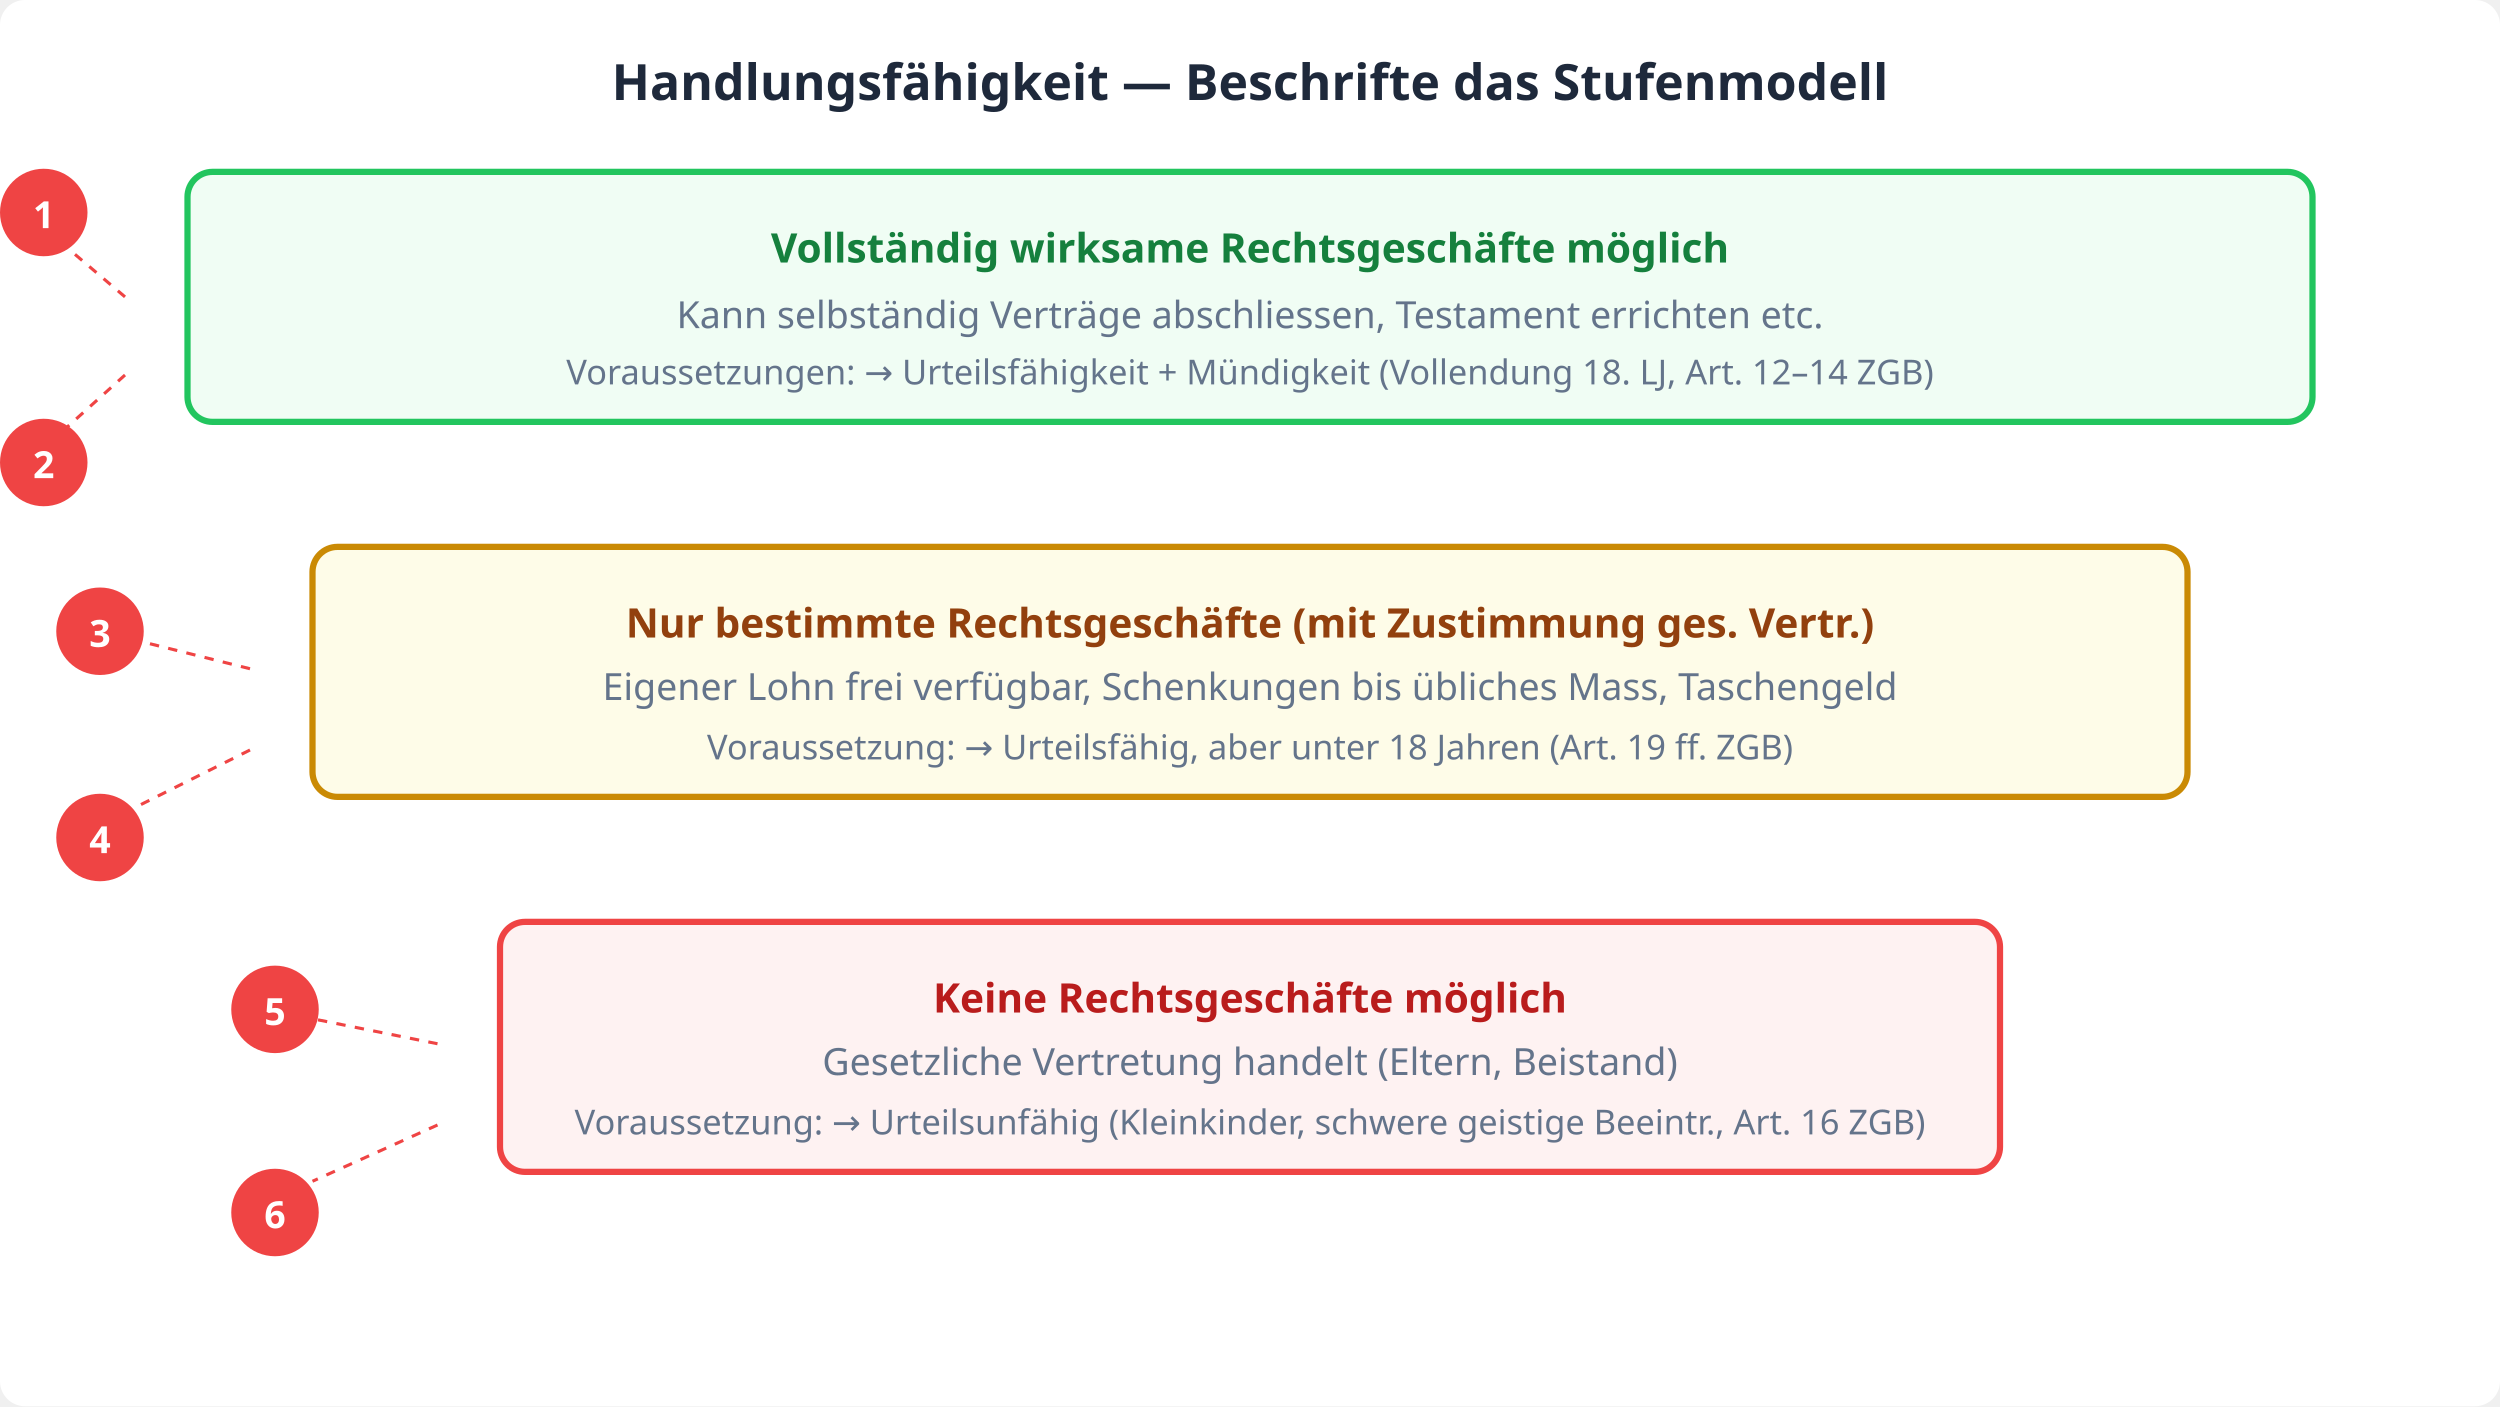
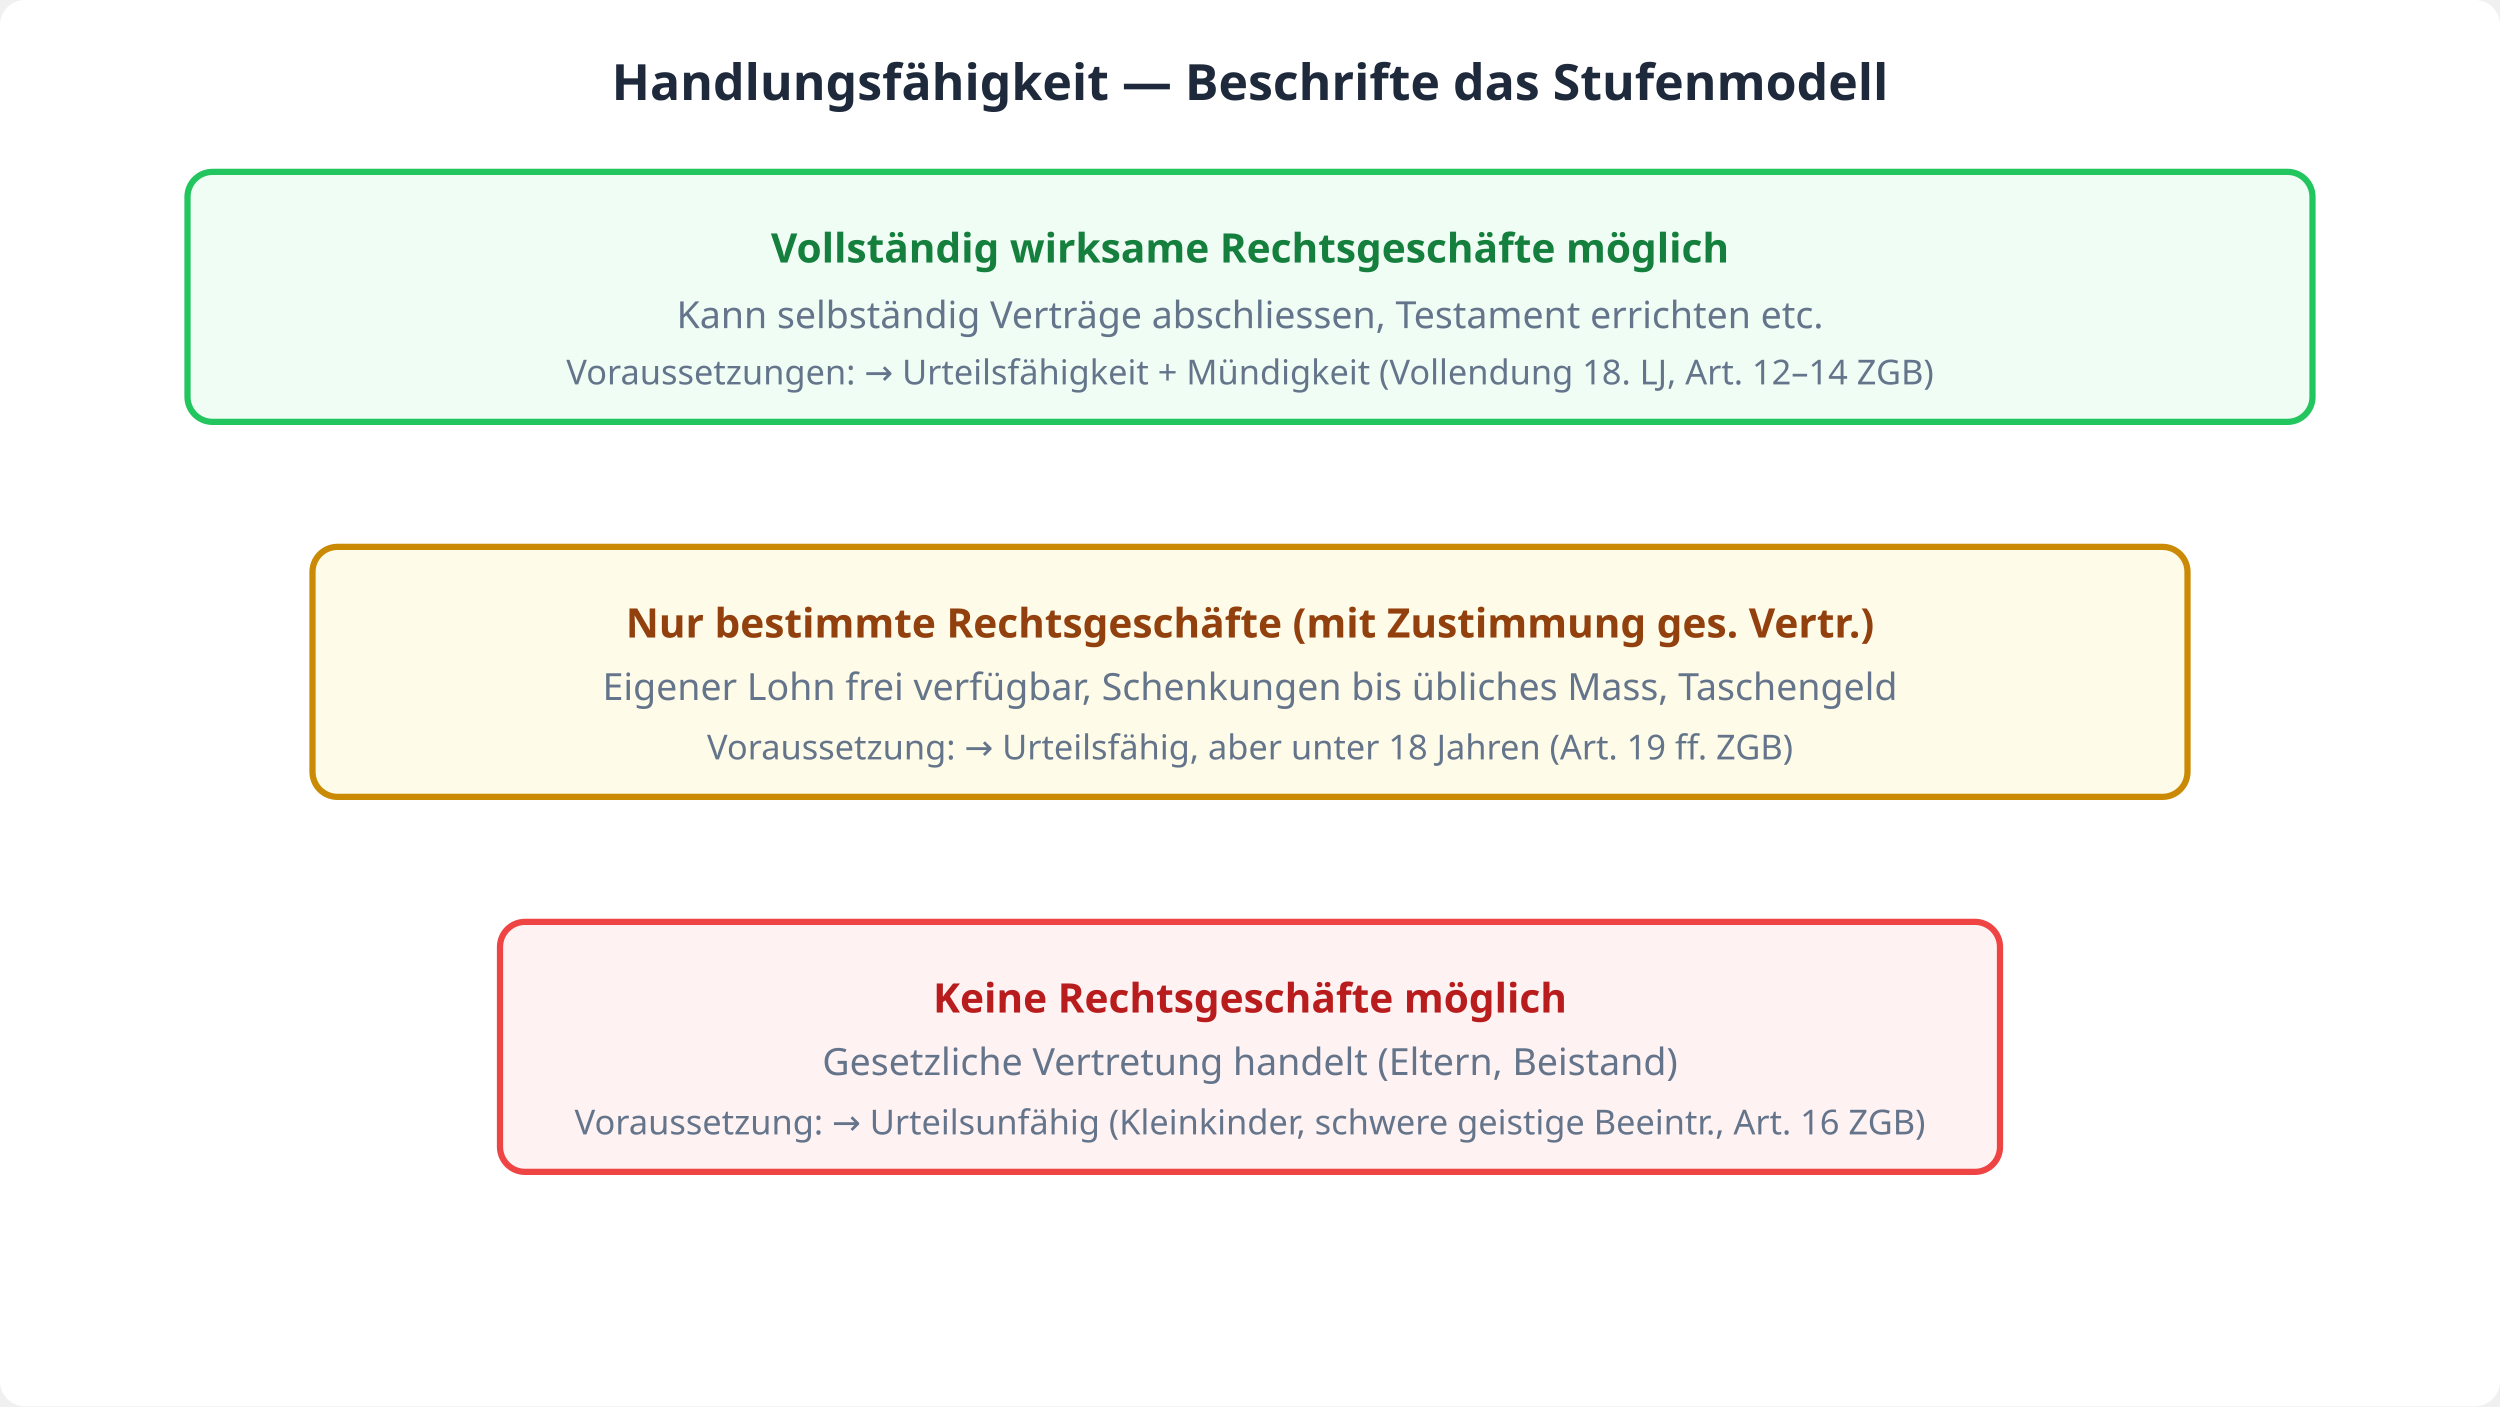
<svg xmlns="http://www.w3.org/2000/svg" viewBox="0 0 800 450" width="800" height="450">
  <rect width="800" height="450" fill="#ffffff" rx="8" />
  <text x="400" y="32" text-anchor="middle" font-family="'DM Sans',system-ui,sans-serif" font-size="16" font-weight="700" fill="#1e293b">Handlungsfähigkeit — Beschrifte das Stufenmodell</text>
  <rect x="60" y="55" width="680" height="80" rx="8" fill="#f0fdf4" stroke="#22c55e" stroke-width="2" />
  <text x="400" y="84" text-anchor="middle" font-family="'DM Sans',system-ui,sans-serif" font-size="13" font-weight="700" fill="#15803d">Vollständig wirksame Rechtsgeschäfte möglich</text>
  <text x="400" y="105" text-anchor="middle" font-family="'DM Sans',system-ui,sans-serif" font-size="12" fill="#64748b">Kann selbständig Verträge abschliessen, Testament errichten etc.</text>
  <text x="400" y="123" text-anchor="middle" font-family="'DM Sans',system-ui,sans-serif" font-size="11" fill="#64748b">Voraussetzungen: → Urteilsfähigkeit + Mündigkeit (Vollendung 18. LJ, Art. 12–14 ZGB)</text>
  <rect x="100" y="175" width="600" height="80" rx="8" fill="#fefce8" stroke="#ca8a04" stroke-width="2" />
  <text x="400" y="204" text-anchor="middle" font-family="'DM Sans',system-ui,sans-serif" font-size="13" font-weight="700" fill="#92400e">Nur bestimmte Rechtsgeschäfte (mit Zustimmung ges. Vertr.)</text>
  <text x="400" y="224" text-anchor="middle" font-family="'DM Sans',system-ui,sans-serif" font-size="12" fill="#64748b">Eigener Lohn frei verfügbar, Schenkungen bis übliches Mass, Taschengeld</text>
  <text x="400" y="243" text-anchor="middle" font-family="'DM Sans',system-ui,sans-serif" font-size="11" fill="#64748b">Voraussetzung: → Urteilsfähig, aber unter 18 Jahren (Art. 19 ff. ZGB)</text>
  <rect x="160" y="295" width="480" height="80" rx="8" fill="#fef2f2" stroke="#ef4444" stroke-width="2" />
  <text x="400" y="324" text-anchor="middle" font-family="'DM Sans',system-ui,sans-serif" font-size="13" font-weight="700" fill="#b91c1c">Keine Rechtsgeschäfte möglich</text>
  <text x="400" y="344" text-anchor="middle" font-family="'DM Sans',system-ui,sans-serif" font-size="12" fill="#64748b">Gesetzliche Vertretung handelt (Eltern, Beistand)</text>
  <text x="400" y="363" text-anchor="middle" font-family="'DM Sans',system-ui,sans-serif" font-size="11" fill="#64748b">Voraussetzung: → Urteilsunfähig (Kleinkinder, schwere geistige Beeintr., Art. 16 ZGB)</text>
-   <line x1="40" y1="95" x2="20" y2="78" stroke="#ef4444" stroke-width="1" stroke-dasharray="3,3" />
-   <circle cx="14" cy="68" r="14" fill="#ef4444" />
-   <text x="14" y="73" text-anchor="middle" font-family="'DM Sans',system-ui,sans-serif" font-size="12" font-weight="700" fill="#ffffff">1</text>
-   <line x1="40" y1="120" x2="20" y2="138" stroke="#ef4444" stroke-width="1" stroke-dasharray="3,3" />
-   <circle cx="14" cy="148" r="14" fill="#ef4444" />
-   <text x="14" y="153" text-anchor="middle" font-family="'DM Sans',system-ui,sans-serif" font-size="12" font-weight="700" fill="#ffffff">2</text>
-   <line x1="80" y1="214" x2="44" y2="205" stroke="#ef4444" stroke-width="1" stroke-dasharray="3,3" />
-   <circle cx="32" cy="202" r="14" fill="#ef4444" />
-   <text x="32" y="207" text-anchor="middle" font-family="'DM Sans',system-ui,sans-serif" font-size="12" font-weight="700" fill="#ffffff">3</text>
-   <line x1="80" y1="240" x2="44" y2="258" stroke="#ef4444" stroke-width="1" stroke-dasharray="3,3" />
-   <circle cx="32" cy="268" r="14" fill="#ef4444" />
-   <text x="32" y="273" text-anchor="middle" font-family="'DM Sans',system-ui,sans-serif" font-size="12" font-weight="700" fill="#ffffff">4</text>
-   <line x1="140" y1="334" x2="100" y2="326" stroke="#ef4444" stroke-width="1" stroke-dasharray="3,3" />
-   <circle cx="88" cy="323" r="14" fill="#ef4444" />
-   <text x="88" y="328" text-anchor="middle" font-family="'DM Sans',system-ui,sans-serif" font-size="12" font-weight="700" fill="#ffffff">5</text>
-   <line x1="140" y1="360" x2="100" y2="378" stroke="#ef4444" stroke-width="1" stroke-dasharray="3,3" />
-   <circle cx="88" cy="388" r="14" fill="#ef4444" />
-   <text x="88" y="393" text-anchor="middle" font-family="'DM Sans',system-ui,sans-serif" font-size="12" font-weight="700" fill="#ffffff">6</text>
</svg>
